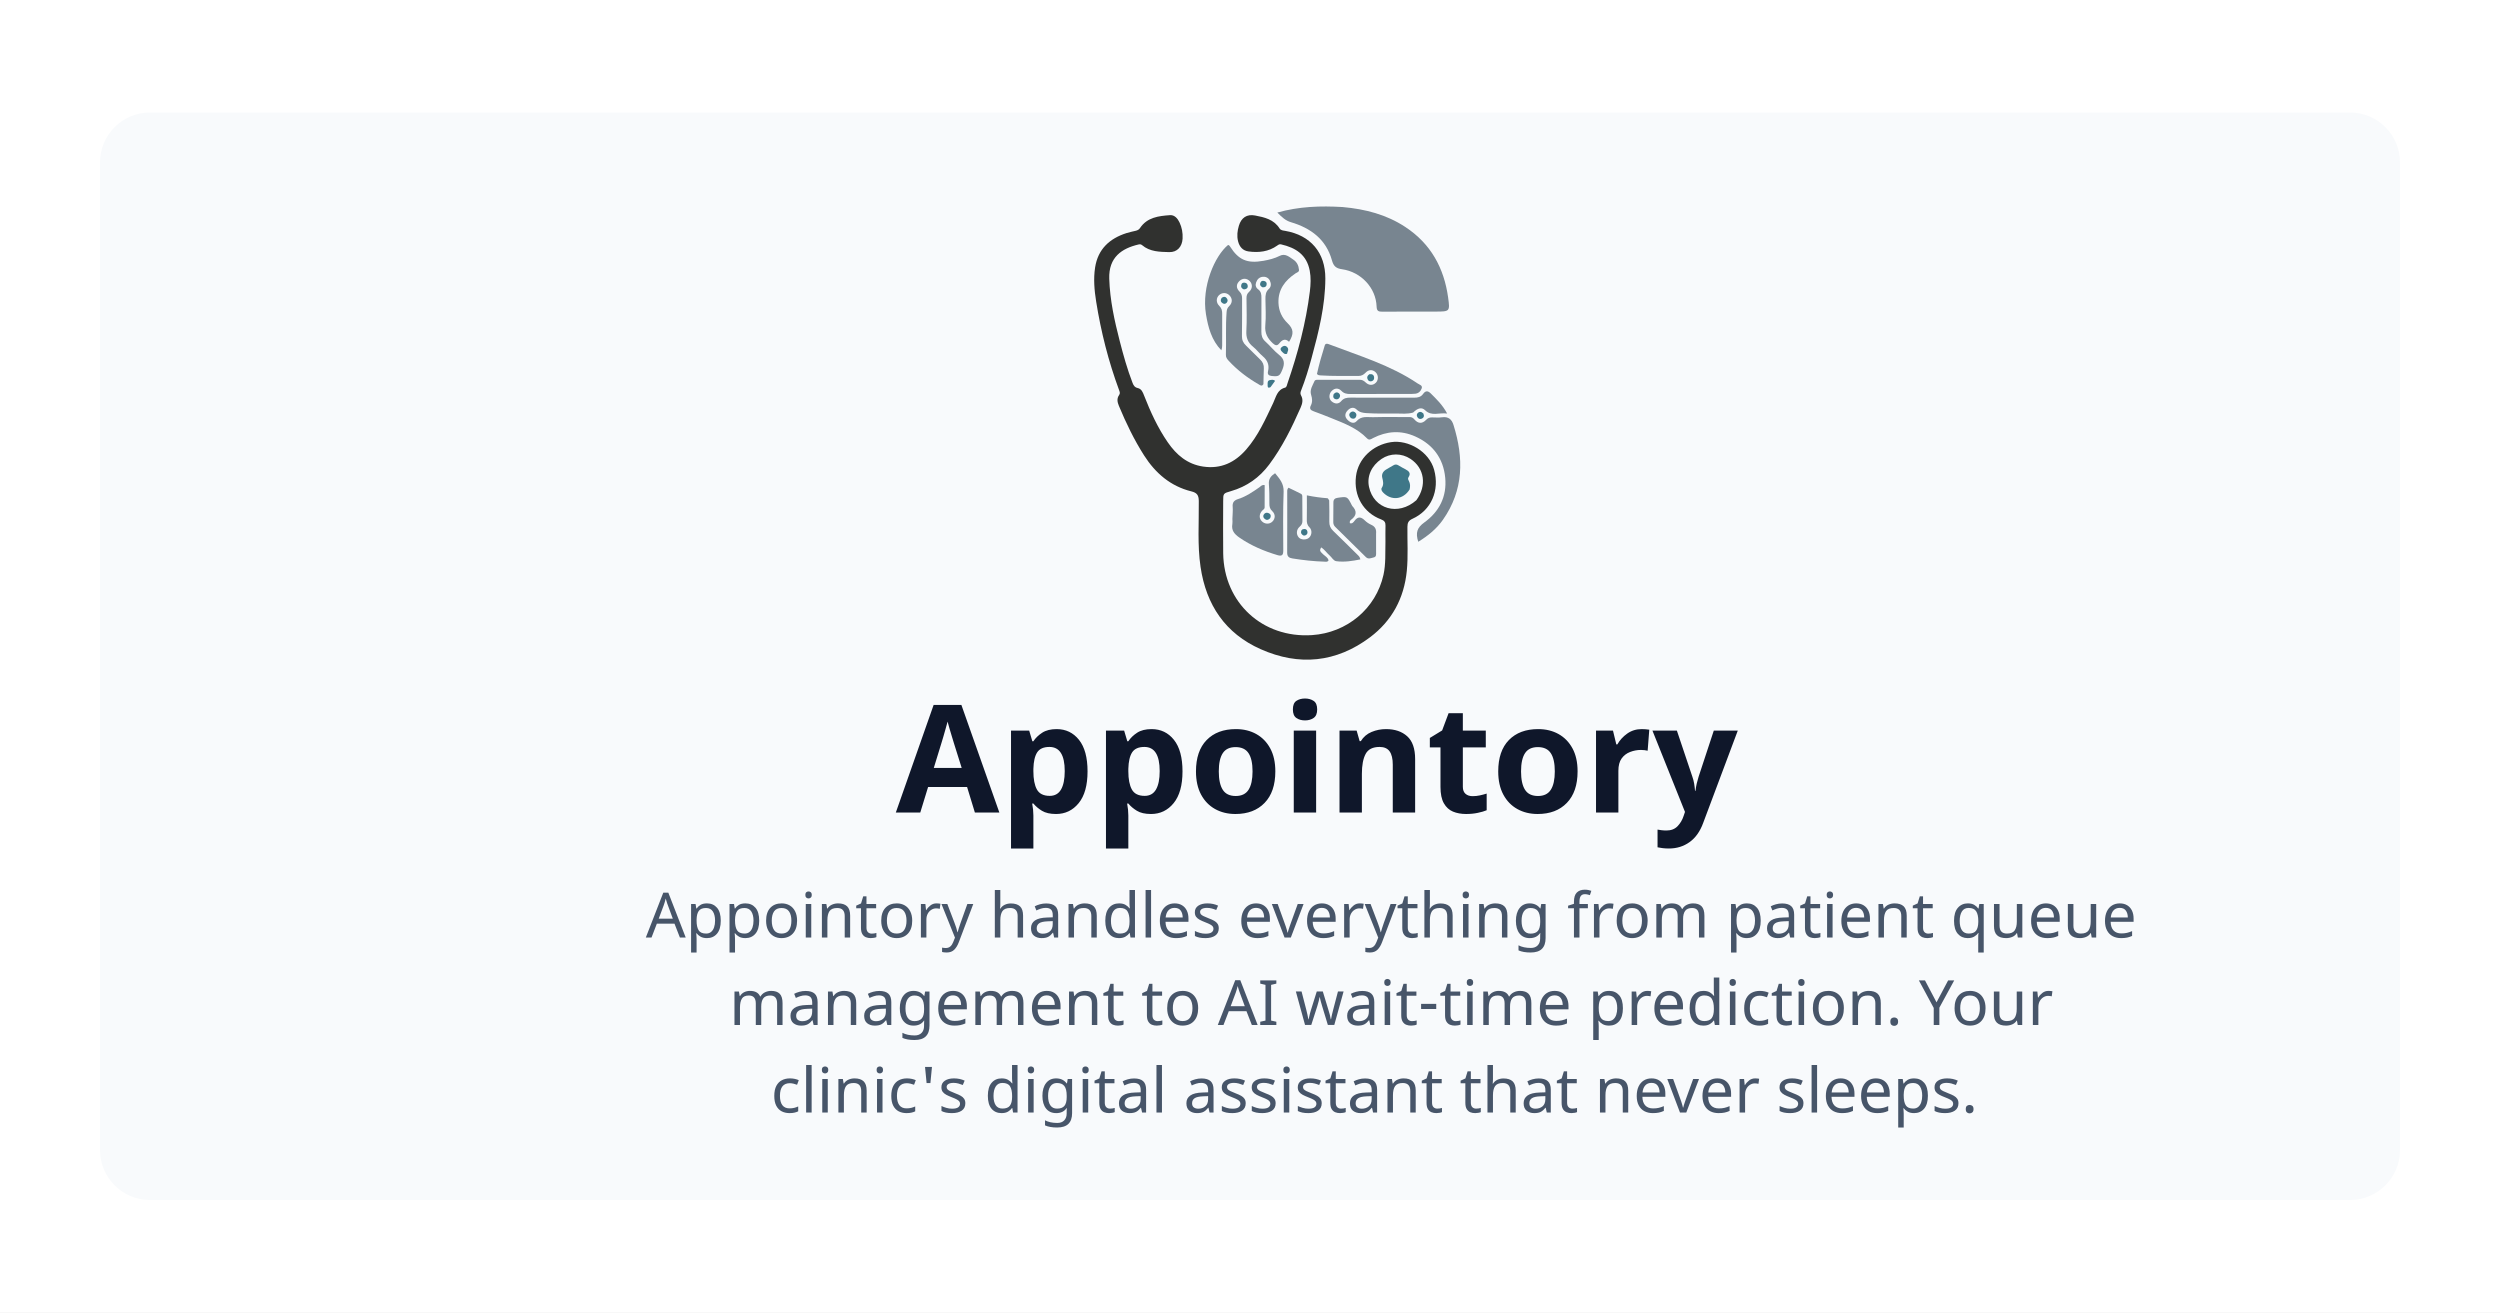
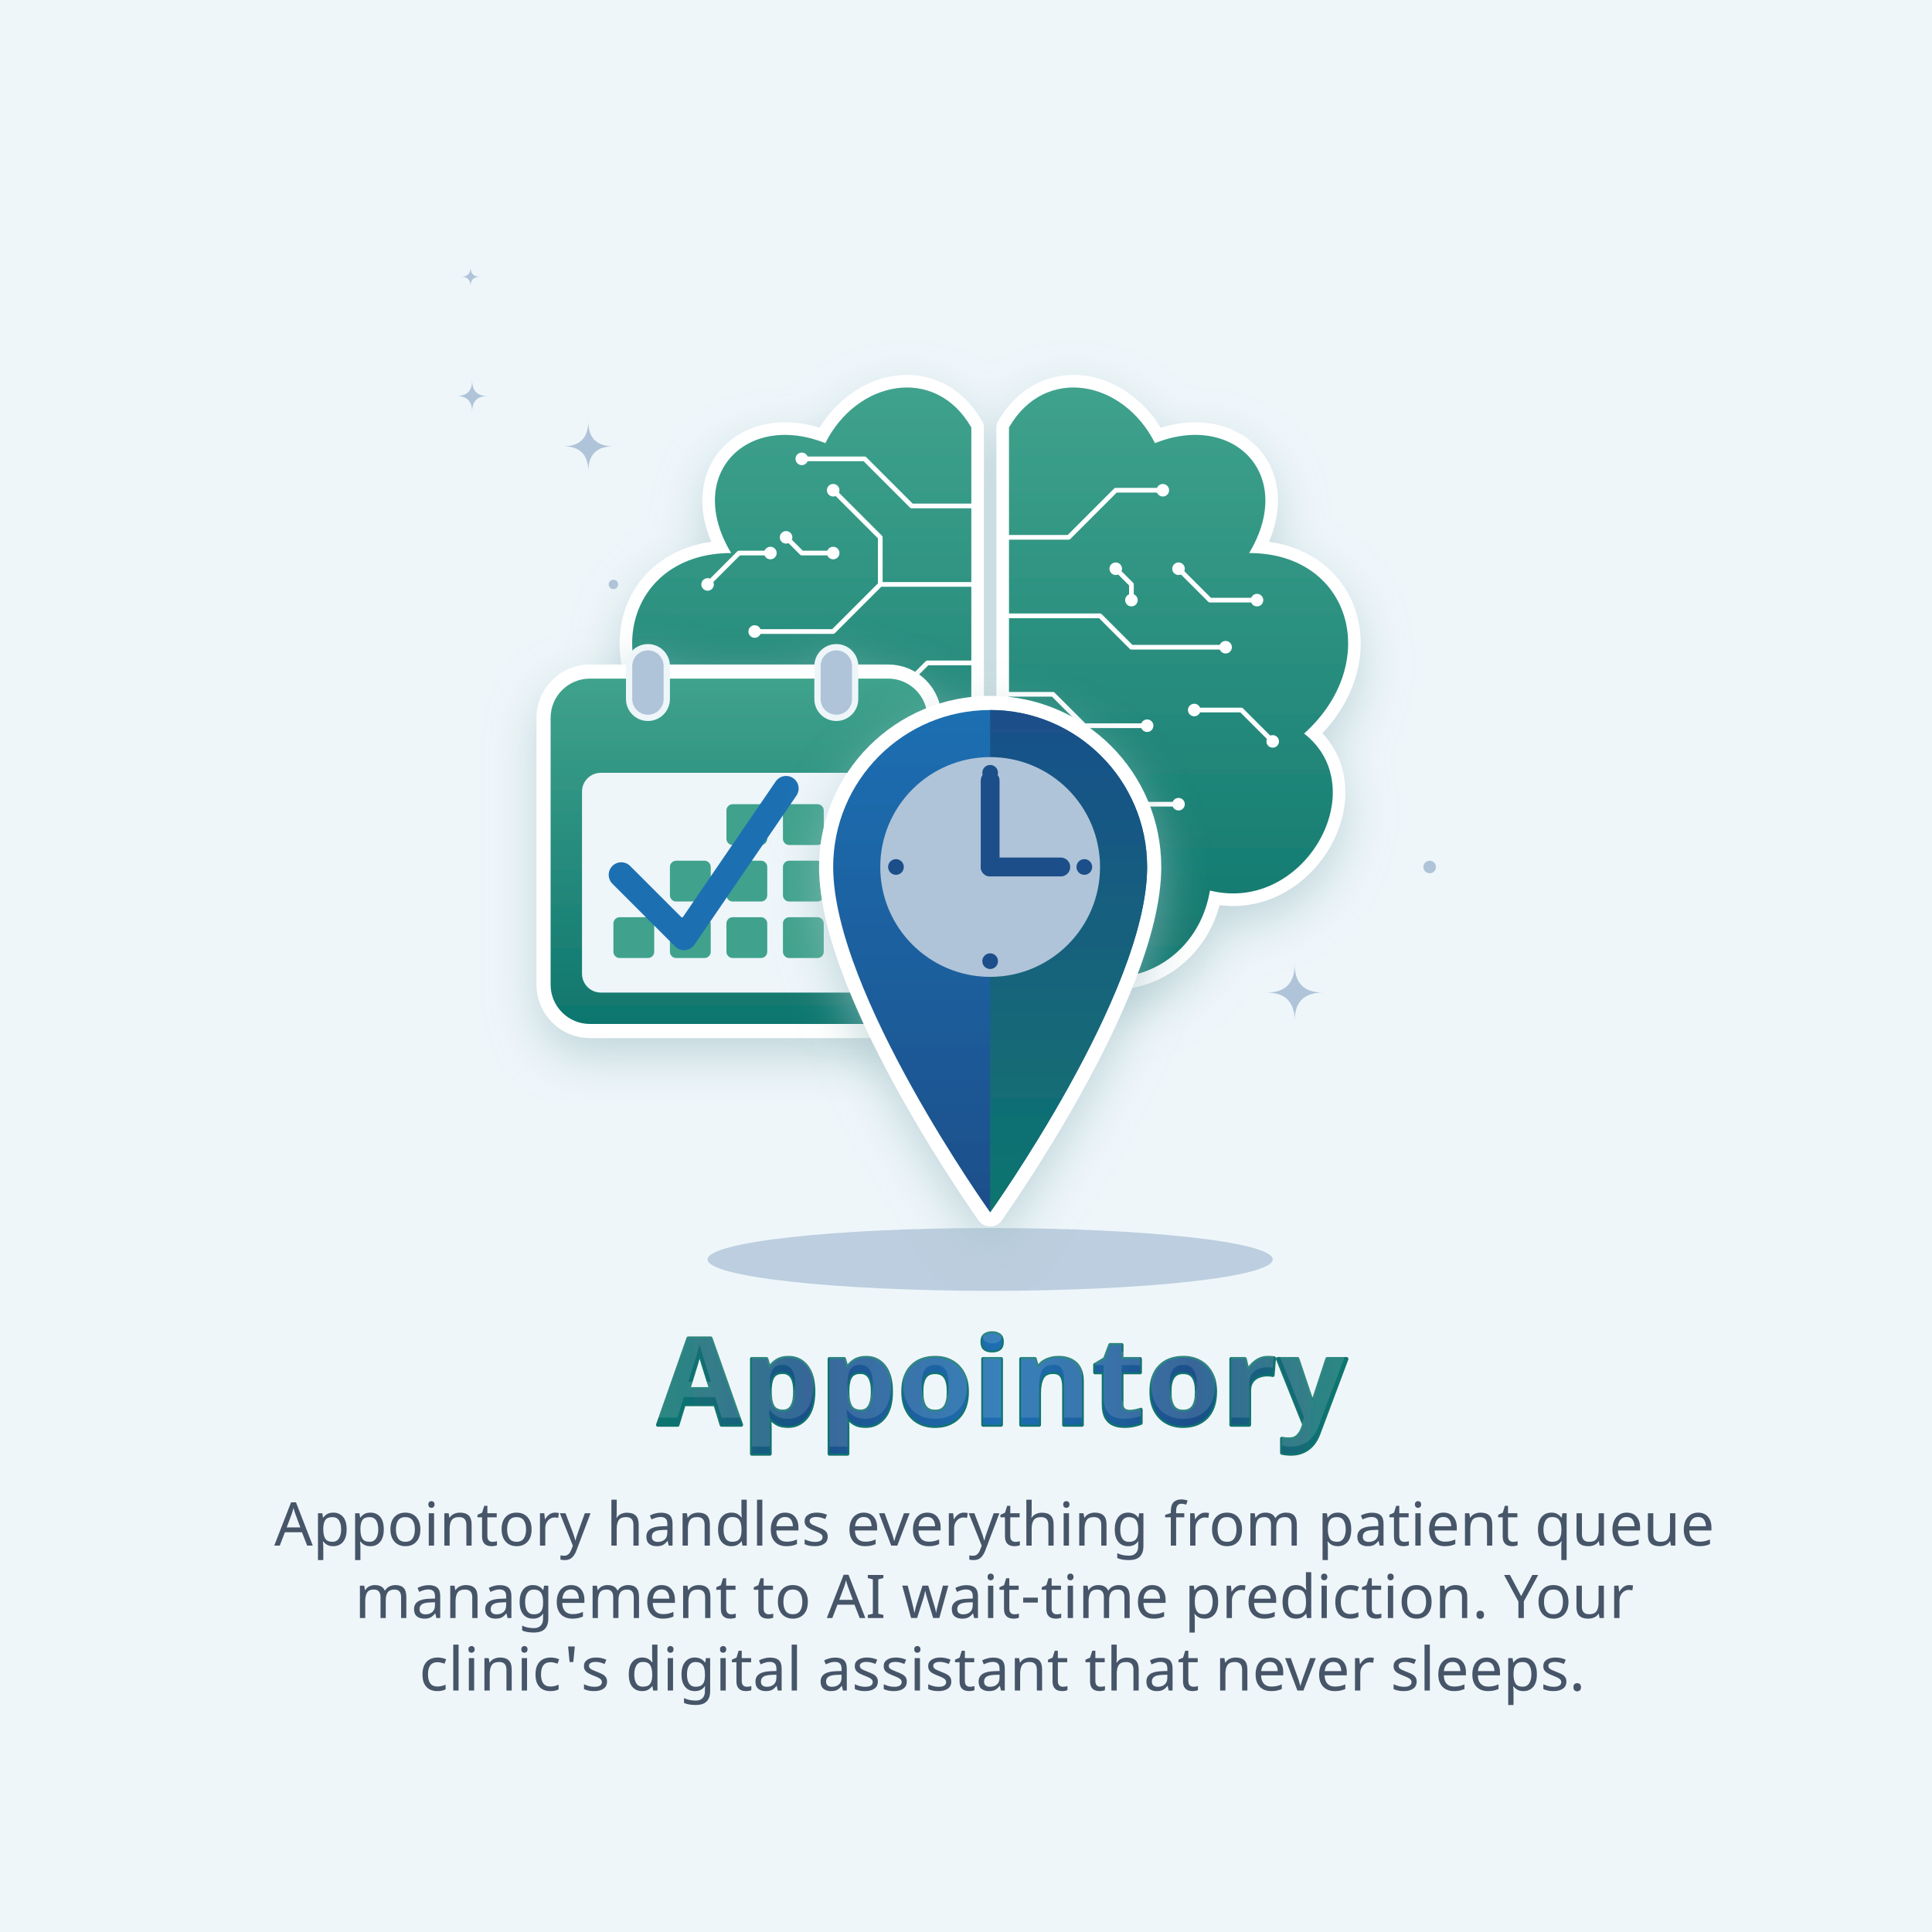
- <svg xmlns="http://www.w3.org/2000/svg" width="1200" height="630" viewBox="0 0 1200 630" fill="none" role="img" aria-labelledby="logoTitle logoDesc">
-   <rect width="1200" height="630" fill="#FFFFFF" />
-   <rect x="48" y="54" width="1104" height="522" rx="24" fill="#F8FAFC" />
-   <g transform="translate(360 -54) scale(0.5)">
-     <path fill="#30312fff" opacity="1" stroke="none" d="M610.031,628 C610.035,622.502 609.93,617.499 610.077,612.505 C610.169,609.38 608.944,607.774 605.947,606.651 C588.815,600.232 579.435,584.029 581.733,565.242 C583.816,548.212 597.915,535.13 615.274,532.474 C632.085,529.902 651.969,541.58 656.741,558.909 C662.226,578.823 654.052,597.864 635.889,606.074 C632.186,607.747 631.181,609.801 631.13,613.606 C630.942,627.756 631.93,641.919 630.528,656.06 C627.919,682.356 616.262,703.972 595.323,719.716 C562.817,744.157 527.08,747.604 490.205,731.199 C456.287,716.11 437.925,688.73 432.531,652.247 C429.416,631.181 431.058,610.009 430.838,588.887 C430.78,583.306 429.002,581.032 423.735,579.729 C403.722,574.778 389.214,562.258 378.342,545.227 C368.729,530.166 361.002,514.114 354.143,497.635 C352.672,494.101 351.928,490.608 354.387,487.197 C355.552,485.581 354.91,484.097 354.316,482.49 C344.121,454.923 336.947,426.57 332.322,397.559 C330.585,386.665 329.606,375.679 331.301,364.745 C334.025,347.18 345.168,336.949 361.544,331.736 C364.39,330.83 367.346,330.269 370.251,329.551 C371.899,329.144 373.346,328.522 374.362,326.991 C381.268,316.584 392.324,315.328 403.265,314.544 C407.482,314.242 410.486,317.642 412.308,321.476 C414.639,326.38 415.578,331.559 415.291,337.007 C414.882,344.776 410.179,350.261 402.404,350.032 C393.367,349.767 383.968,349.787 376.399,343.343 C375.429,342.517 374.377,342.377 373.141,342.664 C357.044,346.404 344.215,354.827 344.879,375.602 C345.531,396.034 349.888,415.85 354.963,435.513 C358.454,449.037 362.203,462.51 367.249,475.576 C368.204,478.05 369.352,479.88 372.204,480.514 C375.953,481.347 377.109,484.623 378.347,487.787 C384.489,503.486 391.487,518.773 401.108,532.694 C409.431,544.737 419.878,553.674 435.071,555.916 C452.05,558.42 465.408,552.041 476.274,539.613 C487.827,526.399 494.843,510.472 502.285,494.824 C504.999,489.117 506.017,482.134 513.703,480.125 C515.257,479.719 515.5,477.447 516.039,475.881 C525.927,447.179 533.713,417.951 537.463,387.771 C538.282,381.18 538.604,374.373 537.348,367.831 C534.411,352.536 524.078,345.868 509.758,342.574 C508.287,342.235 507.292,342.931 506.15,343.744 C497.809,349.681 488.357,350.718 478.576,349.381 C473.051,348.625 469.878,344.946 468.53,339.559 C467.27,334.523 467.871,329.584 469.304,324.766 C471.606,317.033 476.904,313.366 484.854,314.865 C493.841,316.56 502.907,318.646 508.38,327.299 C509.568,329.177 511.76,329.283 513.708,329.615 C538.123,333.778 552.414,350.546 552.329,375.368 C552.239,401.591 545.885,426.781 539.067,451.849 C536.23,462.283 533.11,472.653 529.112,482.725 C528.48,484.316 528.021,485.868 528.959,487.512 C531.274,491.567 530.314,495.421 528.546,499.435 C520.138,518.527 510.963,537.205 498.416,553.98 C489.063,566.484 476.879,575.132 461.766,579.478 C454.28,581.63 454.261,581.657 454.251,589.24 C454.229,605.903 454.035,622.568 454.27,639.228 C454.938,686.668 492.044,720.786 539.427,717.714 C573.151,715.527 600.963,692.142 608.141,659.847 C610.438,649.514 609.769,638.972 610.031,628 M639.72,588.193 C649.966,574.159 647.558,557.401 634.014,548.491 C625.48,542.877 614.651,542.899 606.292,548.548 C596.589,555.104 592.066,565.187 594.242,575.408 C598.788,596.753 622.216,603.678 639.72,588.193 z" />
-     <path fill="#00192b84" opacity="1" stroke="none" d="M568.904,306.762 C590.713,308.714 610.965,313.957 629.131,325.916 C653.602,342.026 666.288,365.277 670.214,393.711 C672.052,407.019 671.721,407.088 658.391,407.117 C641.226,407.153 624.059,407.084 606.894,407.212 C603.265,407.239 601.674,406.495 601.532,402.267 C600.936,384.442 586.742,369.065 568.284,366.454 C562.677,365.661 560.226,363.566 558.679,357.976 C553.117,337.883 538.425,326.951 519.268,321.3 C514.167,319.795 510.713,316.589 506.242,312.036 C527.277,306.141 547.764,305.508 568.904,306.762 z" />
-     <path fill="#00192b84" opacity="1" stroke="none" d="M636.599,504.039 C631.004,505.693 625.64,504.969 620.337,504.976 C610.846,504.99 601.352,505.219 591.856,504.592 C588.255,504.354 585.211,503.857 582.427,501.195 C579.502,498.4 576.252,499.258 573.638,502.104 C571.2,504.757 570.651,507.659 573.209,510.596 C575.814,513.59 579.712,515.327 582.346,512.311 C586.972,507.013 592.671,508.659 597.994,508.504 C609.646,508.165 621.316,508.449 632.977,508.378 C634.968,508.366 636.281,508.868 637.649,510.481 C641.348,514.843 645.276,515.055 649.118,511.017 C650.828,509.22 652.572,508.678 654.83,508.71 C657.995,508.754 661.21,509.028 664.319,508.596 C670.341,507.76 673.615,510.408 675.349,515.938 C685.349,547.806 685.173,578.558 665.191,607.021 C659.015,615.819 650.771,622.438 641.526,628.107 C638.71,619.358 640.521,614.482 647.222,609.654 C661.908,599.074 669.131,584.448 667.407,566.538 C665.632,548.087 655.666,534.589 638.559,526.96 C624.909,520.872 611.352,521.762 598.109,528.552 C596.255,529.503 594.503,531.051 592.324,528.802 C582.87,519.05 570.482,514.393 558.27,509.471 C552.555,507.167 546.828,504.88 541.027,502.806 C538.069,501.749 536.867,500.306 538.416,497.264 C540.112,493.933 539.79,490.57 538.684,487.08 C537.115,482.126 540.123,478.094 541.903,473.893 C542.569,472.321 544.5,472.63 545.966,472.627 C559.131,472.603 572.297,472.66 585.463,472.587 C587.867,472.574 589.432,473.64 591.088,475.213 C594.239,478.207 598.129,478.141 600.863,475.374 C603.461,472.744 603.365,468.038 600.66,465.433 C597.759,462.641 594.009,462.571 590.919,465.814 C588.902,467.929 586.832,468.94 583.957,468.92 C571.796,468.837 559.631,469.16 547.48,468.37 C546.486,468.305 545.465,468.333 544.275,467.008 C546.228,458.004 548.883,448.8 551.753,439.653 C552.355,437.733 553.892,437.769 555.432,438.357 C584.639,449.515 614.829,458.459 641.106,476.228 C642.753,477.342 645.782,477.977 644.857,480.76 C643.955,483.472 641.865,485.62 638.699,485.96 C636.717,486.173 634.707,486.171 632.709,486.173 C613.877,486.193 595.044,486.153 576.212,486.238 C572.921,486.253 570.235,485.793 567.706,483.19 C564.949,480.352 561.406,480.314 558.404,483.354 C555.605,486.189 555.521,490.788 558.282,493.23 C561.373,495.962 564.956,496.181 567.603,493.055 C570.13,490.072 573.021,489.716 576.459,489.724 C596.791,489.772 617.124,489.667 637.456,489.777 C641.029,489.797 644.022,489.223 646.193,486.166 C648.429,483.018 650.745,482.901 653.54,485.707 C659.024,491.213 664.723,496.513 669.258,504.999 C661.383,503.928 654.436,507.937 648.178,501.875 C644.922,498.721 641.163,499.597 636.599,504.039 z" />
-     <path fill="#00192b84" opacity="1" stroke="none" d="M492.899,476.807 C491.299,479.237 489.818,477.816 488.47,477.045 C477.705,470.889 467.937,463.451 459.507,454.315 C458.017,452.699 456.775,451.027 456.854,448.614 C457.298,434.968 456.5,421.302 457.528,407.66 C457.696,405.426 458.137,403.676 459.923,401.981 C463.382,398.7 463.269,394.484 460.144,391.411 C457.356,388.671 453.097,388.661 450.233,391.387 C447.446,394.04 447.291,398.543 450.488,401.636 C452.802,403.874 453.32,406.261 453.298,409.216 C453.223,419.377 453.3,429.538 453.29,439.699 C453.289,441.158 453.127,442.616 452.436,444.25 C443.105,434.582 439.817,422.346 437.735,409.647 C433.374,383.042 446.143,353.775 458.88,343.221 C459.864,343.194 460.365,343.898 460.803,344.593 C468.967,357.541 477.312,361.172 492.869,358.381 C498.274,357.411 503.569,356.141 508.559,353.6 C513.853,350.904 517.792,354.735 521.704,357.322 C525.039,359.527 526.711,363.088 527.032,367.079 C527.202,369.189 525.065,369.531 523.748,370.415 C513.628,377.203 506.851,385.953 507.326,398.815 C507.609,406.466 510.625,413.002 516.142,418.32 C521.86,423.832 522.311,428.587 517.491,436.122 C513.789,432.59 510.87,434.199 508.15,437.599 C506.226,440.004 504.503,439.956 502.012,437.659 C496.828,432.88 493.988,427.78 494.696,420.286 C495.475,412.032 494.913,403.645 494.822,395.317 C494.781,391.584 494.939,388.176 498.113,385.363 C500.448,383.293 500.398,380.187 499.102,377.469 C497.854,374.854 495.381,373.519 492.546,373.702 C489.291,373.912 487.074,375.824 485.915,378.965 C484.909,381.69 485.57,384.116 487.732,385.683 C490.762,387.88 490.995,390.786 490.975,394.055 C490.912,404.882 491.04,415.711 490.915,426.537 C490.871,430.259 491.786,433.189 494.682,435.794 C499.258,439.91 503.112,444.883 507.92,448.67 C513.057,452.717 513.456,456.933 511.188,462.554 C508.637,468.876 507.741,469.651 500.944,468.956 C498.06,468.66 496.568,467.513 497.297,464.45 C498.709,458.518 496.88,453.868 492.204,449.947 C488.9,447.176 486.296,443.559 482.941,440.864 C477.981,436.878 476.141,432.227 476.503,425.77 C477.089,415.309 476.703,404.79 476.629,394.296 C476.612,391.831 477.108,389.949 479.128,388.182 C482.465,385.261 482.596,380.929 479.926,378.045 C477.145,375.039 473.154,374.815 470.143,377.495 C466.68,380.577 466.389,384.432 469.921,387.918 C471.95,389.92 472.404,392.001 472.39,394.599 C472.326,406.593 472.525,418.59 472.262,430.578 C472.177,434.478 473.514,437.206 476.197,439.761 C480.777,444.123 485.1,448.755 489.704,453.09 C492.337,455.57 493.478,458.337 493.274,461.95 C493.001,466.768 493.072,471.606 492.899,476.807 z" />
-     <path fill="#00192b84" opacity="1" stroke="none" d="M556.024,588.427 C556.132,595.538 556.289,602.199 556.147,608.852 C556.07,612.454 557.256,615.167 559.86,617.664 C567.785,625.262 575.526,633.052 583.37,640.735 C584.445,641.789 585.545,642.758 585.928,645.026 C578.218,646.562 570.605,647.8 562.894,646.762 C560.093,646.385 558.672,643.174 556.545,641.343 C553.681,638.877 551.625,635.524 548.286,633.486 C546.69,636.451 546.93,637.116 550.327,640.237 C552.222,641.978 554.776,643.176 555.395,645.964 C554.497,647.635 553.017,647.247 551.778,647.21 C541.294,646.898 530.891,645.751 520.541,644.069 C517.337,643.548 515.661,642.175 515.687,638.502 C515.826,619.028 515.734,599.553 515.735,580.078 C515.735,578.933 515.622,577.735 516.95,576.204 C520.863,578.098 524.996,580.006 529.031,582.104 C530.366,582.799 530.207,584.384 530.212,585.718 C530.241,593.208 530.203,600.699 530.318,608.188 C530.354,610.587 529.379,612.121 527.607,613.686 C524.399,616.519 524.216,621.01 526.801,623.945 C528.881,626.306 533.764,626.558 536.429,624.442 C539.366,622.11 540.004,617.076 537.073,614.204 C534.722,611.901 534.476,609.544 534.539,606.611 C534.697,599.167 534.591,591.718 534.591,583.546 C541.541,584.967 547.896,585.827 554.295,586.3 C554.885,586.343 555.399,587.392 556.024,588.427 z" />
-     <path fill="#00192b84" opacity="1" stroke="none" d="M463.105,606.022 C463.221,601.874 463.686,598.184 463.367,594.564 C462.988,590.274 464.751,588.299 468.69,587.046 C476.226,584.648 482.723,580.212 489.143,575.705 C490.436,574.798 491.41,573.159 494.092,573.72 C494.092,580.818 494.141,588.04 494.05,595.26 C494.032,596.697 492.49,597.327 491.624,598.308 C488.62,601.709 488.57,605.67 491.483,608.544 C494.278,611.302 498.661,611.42 501.402,608.811 C504.386,605.971 504.62,601.711 501.313,598.636 C499.064,596.544 498.619,594.362 498.614,591.579 C498.603,585.259 498.596,578.921 498.119,572.626 C497.75,567.761 500.095,564.89 504.074,562.286 C508.354,567.595 512.576,572.15 512.275,580.035 C511.556,598.828 511.876,617.664 511.951,636.482 C511.968,640.733 510.827,642.248 506.394,640.923 C493.39,637.039 481.076,631.843 469.831,624.074 C465.019,620.75 461.943,617.163 463.08,611 C463.347,609.551 463.112,608.01 463.105,606.022 z" />
-     <path fill="#00192b84" opacity="1" stroke="none" d="M601.034,620.295 C601.044,626.582 601.078,632.404 601.047,638.226 C601.036,640.168 601.467,642.505 598.793,643.119 C596.296,643.691 593.656,645.171 591.262,642.816 C581.425,633.136 571.599,623.445 561.771,613.755 C560.518,612.519 559.95,610.971 559.954,609.248 C559.972,602.927 560.051,596.608 560.066,590.288 C560.072,587.415 561.533,586.251 564.308,585.857 C573.42,584.561 573.409,584.487 577.693,592.908 C577.844,593.204 577.964,593.539 578.187,593.772 C582.821,598.604 582.427,602.948 577.057,606.965 C576.192,607.613 575.393,608.644 575.903,610.252 C578.019,611.041 579.35,609.358 580.27,608.095 C583.589,603.536 586.685,604.11 590.329,607.724 C592.066,609.446 594.279,610.85 596.517,611.867 C600.099,613.496 601.429,616.097 601.034,620.295 z" />
-     <path fill="#155a6fd0" opacity="1" stroke="none" d="M510.593,445.511 C508.651,443.447 509.181,442.023 511.045,440.767 C512.659,439.68 514.26,439.769 515.565,441.098 C517.885,443.461 515.817,445.589 515.556,447.631 C512.956,448.462 512.065,446.775 510.593,445.511 z" />
-     <path fill="#155a6fd0" opacity="1" stroke="none" d="M499.368,605.403 C497.294,607.698 495.392,607.519 493.631,605.67 C492.645,604.634 492.454,603.22 493.197,602.007 C494.142,600.463 495.679,599.821 497.447,600.442 C499.673,601.224 500.541,602.76 499.368,605.403 z" />
-     <path fill="#155a6fd0" opacity="1" stroke="none" d="M576.896,509.396 C575.12,507.455 574.594,505.629 576.5,503.964 C577.685,502.93 579.203,502.667 580.619,503.69 C581.964,504.661 582.511,506.048 581.947,507.61 C581.123,509.89 579.468,510.554 576.896,509.396 z" />
-     <path fill="#155a6fd0" opacity="1" stroke="none" d="M594.586,467.234 C597.567,466.865 599.106,468.001 599.17,470.695 C599.211,472.367 598.294,473.54 596.666,473.979 C595.235,474.366 593.914,473.867 593.194,472.647 C592.037,470.688 592.365,468.838 594.586,467.234 z" />
-     <path fill="#155a6fd0" opacity="1" stroke="none" d="M646.44,504.956 C647.494,507.49 646.84,509.177 644.636,509.996 C643.119,510.56 641.73,510.036 640.813,508.614 C639.914,507.219 639.842,505.669 641.005,504.544 C642.641,502.96 644.513,503.045 646.44,504.956 z" />
-     <path fill="#155a6fd0" opacity="1" stroke="none" d="M452.877,393.903 C455.312,392.224 457.004,392.968 458.127,394.985 C458.81,396.212 458.539,397.609 457.533,398.682 C456.493,399.79 455.152,399.973 453.896,399.227 C451.87,398.023 451.294,396.309 452.877,393.903 z" />
-     <path fill="#155a6fd0" opacity="1" stroke="none" d="M499.703,479.681 C496.789,481.082 496.913,479.077 496.927,477.527 C496.944,475.642 496.524,473.296 499.271,472.865 C500.791,472.626 502.488,472.155 504.096,473.61 C502.702,475.552 501.318,477.481 499.703,479.681 z" />
-     <path fill="#155a6fd0" opacity="1" stroke="none" d="M474.208,385.842 C471.579,384.856 471.04,383.081 471.775,380.972 C472.267,379.556 473.626,379.179 475.036,379.391 C476.717,379.645 477.684,380.77 477.822,382.385 C478.014,384.627 476.626,385.618 474.208,385.842 z" />
-     <path fill="#155a6fd0" opacity="1" stroke="none" d="M560.325,486.303 C562.228,484.327 564.057,484.181 565.674,485.899 C566.786,487.08 566.674,488.624 565.754,489.969 C564.93,491.175 563.63,491.616 562.296,491.261 C559.865,490.613 559.512,488.809 560.325,486.303 z" />
-     <path fill="#155a6fd0" opacity="1" stroke="none" d="M492.145,383.853 C489.551,382.631 489.136,380.867 490.267,378.829 C491.005,377.499 492.429,377.439 493.781,377.787 C495.23,378.16 496.053,379.201 496.02,380.665 C495.97,382.851 494.688,383.911 492.145,383.853 z" />
-     <path fill="#155a6fd0" opacity="1" stroke="none" d="M529.01,619.74 C528.775,617.125 529.902,615.962 532.04,615.844 C533.481,615.764 534.6,616.453 535.014,617.89 C535.46,619.444 535.145,620.9 533.64,621.701 C531.671,622.749 530.212,621.881 529.01,619.74 z" />
-     <path fill="#155a6fd0" opacity="1" stroke="none" d="M633.214,577.905 C627.033,587.754 615.689,588.916 607.846,580.868 C606.603,579.593 605.559,577.784 606.472,576.39 C608.654,573.059 607.765,569.942 606.955,566.547 C606.182,563.305 607.653,560.655 610.445,558.895 C612.836,557.388 615.348,556.073 617.782,554.632 C619.375,553.688 620.826,553.707 622.442,554.718 C624.692,556.125 627.051,557.365 629.403,558.6 C632.599,560.279 634.645,562.388 632.201,566.083 C631.252,567.518 631.942,568.593 632.55,569.767 C633.841,572.257 633.939,574.86 633.214,577.905 z" />
+ <svg xmlns="http://www.w3.org/2000/svg" viewBox="0 0 800 800" role="img" aria-labelledby="logoTitle logoDesc">
+   <defs>
+     <filter id="soft-shadow" x="-20%" y="-20%" width="140%" height="140%">
+       <feDropShadow dx="0" dy="12" stdDeviation="15" flood-color="#a4c2c7" flood-opacity="0.6" />
+     </filter>
+     <linearGradient id="brain-grad" x1="0" y1="0" x2="0" y2="1">
+       <stop offset="0%" stop-color="#3FA28C" />
+       <stop offset="100%" stop-color="#0F766E" />
+     </linearGradient>
+     <linearGradient id="cal-grad" x1="0" y1="0" x2="0" y2="1">
+       <stop offset="0%" stop-color="#3FA28C" />
+       <stop offset="100%" stop-color="#0F766E" />
+     </linearGradient>
+     <linearGradient id="paper-grad" x1="0" y1="0" x2="0" y2="1">
+       <stop offset="0%" stop-color="#EEF6FA" />
+       <stop offset="100%" stop-color="#EEF6FA" />
+     </linearGradient>
+     <linearGradient id="pin-left-grad" x1="0" y1="0" x2="0" y2="1">
+       <stop offset="0%" stop-color="#1F6FB2" />
+       <stop offset="100%" stop-color="#1A4F8A" />
+     </linearGradient>
+     <linearGradient id="pin-right-grad" x1="0" y1="0" x2="0" y2="1">
+       <stop offset="0%" stop-color="#1A4F8A" />
+       <stop offset="100%" stop-color="#0F766E" />
+     </linearGradient>
+     <linearGradient id="title-grad" x1="0" y1="0" x2="1" y2="0">
+       <stop offset="0%" stop-color="#0F766E" />
+       <stop offset="22%" stop-color="#1A4F8A" />
+       <stop offset="50%" stop-color="#1F6FB2" />
+       <stop offset="78%" stop-color="#1A4F8A" />
+       <stop offset="100%" stop-color="#0F766E" />
+     </linearGradient>
+     <filter id="title-glow" x="-30%" y="-40%" width="160%" height="220%">
+       <feDropShadow dx="0" dy="5" stdDeviation="3.2" flood-color="#1A4F8A" flood-opacity="0.55" />
+       <feDropShadow dx="0" dy="1" stdDeviation="1.6" flood-color="#0F766E" flood-opacity="0.45" />
+       <feDropShadow dx="0" dy="0" stdDeviation="0.8" flood-color="#EEF6FA" flood-opacity="0.35" />
+     </filter>
+     <path id="brain-right" d="             M 412 180             C 435 140, 485 150, 505 190             C 555 170, 595 210, 565 260             C 630 260, 650 330, 600 375             C 645 410, 600 490, 540 475             C 530 535, 455 550, 435 500             C 425 515, 412 515, 412 480             Z" />
+     <g id="sparkle">
+       <path d="M 0,-20 Q 0,0 20,0 Q 0,0 0,20 Q 0,0 -20,0 Q 0,0 0,-20 Z" fill="#AFC4D8" />
+     </g>
+   </defs>
+   <rect width="800" height="800" fill="#EEF6FA" />
+   <g id="main-illustration" transform="matrix(0.65 0 0 0.65 150 60)">
+     <ellipse cx="400" cy="710" rx="180" ry="20" fill="#AFC4D8" opacity="0.8" />
+     <use href="#sparkle" x="180" y="240" transform="scale(0.8)" />
+     <use href="#sparkle" x="140" y="320" transform="scale(0.5)" />
+     <use href="#sparkle" x="230" y="280" transform="scale(0.3)" />
+     <use href="#sparkle" x="660" y="600" transform="scale(0.9)" />
+     <use href="#sparkle" x="720" y="480" transform="scale(0.6)" />
+     <use href="#sparkle" x="690" y="650" transform="scale(0.4)" />
+     <circle cx="680" cy="460" r="4" fill="#AFC4D8" />
+     <circle cx="160" cy="280" r="3" fill="#AFC4D8" />
+     <g filter="url(#soft-shadow)">
+       <use href="#brain-right" fill="#ffffff" stroke="#ffffff" stroke-width="16" stroke-linejoin="round" />
+       <use href="#brain-right" fill="#ffffff" stroke="#ffffff" stroke-width="16" stroke-linejoin="round" transform="scale(-1, 1) translate(-800, 0)" />
+       <use href="#brain-right" fill="url(#brain-grad)" />
+       <use href="#brain-right" fill="url(#brain-grad)" transform="scale(-1, 1) translate(-800, 0)" />
+       <g stroke="#ffffff" stroke-width="3" fill="none" stroke-linecap="round" stroke-linejoin="round">
+         <path d="M 412 250 L 450 250 L 480 220 L 510 220" />
+         <path d="M 412 300 L 470 300 L 490 320 L 550 320" />
+         <path d="M 412 350 L 440 350 L 460 370 L 500 370" />
+         <path d="M 460 370 L 460 400 L 490 430" />
+         <path d="M 412 400 L 430 400 L 450 420 L 520 420" />
+         <path d="M 412 450 L 420 450 L 440 470 L 480 470" />
+         <path d="M 520 270 L 540 290 L 570 290" />
+         <path d="M 530 360 L 560 360 L 580 380" />
+         <path d="M 480 270 L 490 280 L 490 290" />
+         <path d="M 388 230 L 350 230 L 320 200 L 280 200" />
+         <path d="M 388 280 L 330 280 L 300 310 L 250 310" />
+         <path d="M 330 280 L 330 250 L 300 220" />
+         <path d="M 388 330 L 360 330 L 340 350 L 280 350" />
+         <path d="M 388 390 L 340 390 L 310 420 L 240 420" />
+         <path d="M 310 420 L 310 450 L 280 480" />
+         <path d="M 388 440 L 370 440 L 350 460 L 290 460" />
+         <path d="M 260 260 L 240 260 L 220 280" />
+         <path d="M 270 380 L 240 380 L 210 410" />
+         <path d="M 300 260 L 280 260 L 270 250" />
+       </g>
+       <g fill="#ffffff">
+         <circle cx="510" cy="220" r="4" />
+         <circle cx="550" cy="320" r="4" />
+         <circle cx="500" cy="370" r="4" />
+         <circle cx="490" cy="430" r="4" />
+         <circle cx="520" cy="420" r="4" />
+         <circle cx="480" cy="470" r="4" />
+         <circle cx="520" cy="270" r="4" />
+         <circle cx="570" cy="290" r="4" />
+         <circle cx="530" cy="360" r="4" />
+         <circle cx="580" cy="380" r="4" />
+         <circle cx="480" cy="270" r="4" />
+         <circle cx="490" cy="290" r="4" />
+         <circle cx="280" cy="200" r="4" />
+         <circle cx="250" cy="310" r="4" />
+         <circle cx="300" cy="220" r="4" />
+         <circle cx="280" cy="350" r="4" />
+         <circle cx="240" cy="420" r="4" />
+         <circle cx="280" cy="480" r="4" />
+         <circle cx="290" cy="460" r="4" />
+         <circle cx="260" cy="260" r="4" />
+         <circle cx="220" cy="280" r="4" />
+         <circle cx="270" cy="380" r="4" />
+         <circle cx="210" cy="410" r="4" />
+         <circle cx="300" cy="260" r="4" />
+         <circle cx="270" cy="250" r="4" />
+       </g>
+     </g>
+     <g filter="url(#soft-shadow)">
+       <rect x="120" y="340" width="240" height="220" rx="25" fill="#ffffff" stroke="#ffffff" stroke-width="18" stroke-linejoin="round" />
+       <rect x="120" y="340" width="240" height="220" rx="25" fill="url(#cal-grad)" />
+       <rect x="140" y="400" width="200" height="140" rx="12" fill="url(#paper-grad)" />
+       <rect x="170" y="320" width="24" height="45" rx="12" fill="#AFC4D8" stroke="#EEF6FA" stroke-width="4" />
+       <rect x="290" y="320" width="24" height="45" rx="12" fill="#AFC4D8" stroke="#EEF6FA" stroke-width="4" />
+       <g fill="#3FA28C">
+         <rect x="232" y="420" width="26" height="26" rx="4" />
+         <rect x="268" y="420" width="26" height="26" rx="4" />
+         <rect x="196" y="456" width="26" height="26" rx="4" />
+         <rect x="232" y="456" width="26" height="26" rx="4" />
+         <rect x="268" y="456" width="26" height="26" rx="4" />
+         <rect x="160" y="492" width="26" height="26" rx="4" />
+         <rect x="196" y="492" width="26" height="26" rx="4" />
+         <rect x="232" y="492" width="26" height="26" rx="4" />
+         <rect x="268" y="492" width="26" height="26" rx="4" />
+       </g>
+       <path d="M 165 465 L 205 505 L 270 410" fill="none" stroke="#1F6FB2" stroke-width="16" stroke-linecap="round" stroke-linejoin="round" />
+     </g>
+     <g filter="url(#soft-shadow)">
+       <path d="M 400 680                  C 400 680, 500 540, 500 460                  A 100 100 0 1 0 300 460                  C 300 540, 400 680, 400 680 Z" fill="#ffffff" stroke="#ffffff" stroke-width="18" stroke-linejoin="round" />
+       <path d="M 400 680                  C 400 680, 500 540, 500 460                  A 100 100 0 1 0 300 460                  C 300 540, 400 680, 400 680 Z" fill="url(#pin-left-grad)" />
+       <path d="M 400 680                  C 400 680, 500 540, 500 460                  A 100 100 0 0 0 400 360                  V 680 Z" fill="url(#pin-right-grad)" />
+       <circle cx="400" cy="460" r="70" fill="#AFC4D8" />
+       <circle cx="400" cy="400" r="5" fill="#1A4F8A" />
+       <circle cx="460" cy="460" r="5" fill="#1A4F8A" />
+       <circle cx="400" cy="520" r="5" fill="#1A4F8A" />
+       <circle cx="340" cy="460" r="5" fill="#1A4F8A" />
+       <path d="M 400 405 L 400 460 L 445 460" fill="none" stroke="#1A4F8A" stroke-width="12" stroke-linecap="round" stroke-linejoin="round" />
+       <circle cx="400" cy="460" r="6" fill="#1A4F8A" />
+     </g>
  </g>
-   <text x="430" y="390" font-family="'Noto Sans Devanagari', 'Mangal', 'Noto Sans Bengali', 'Noto Sans', sans-serif" font-size="72" font-weight="700" fill="#0F172A">
-     Appointory
-   </text>
-   <text x="320" y="450" font-family="'Noto Sans Devanagari', 'Mangal', 'Noto Sans Bengali', 'Noto Sans', sans-serif" font-size="30" fill="#475569">
-     <tspan x="310" dy="0">
-       Appointory handles everything from patient queue
-     </tspan>
-     <tspan x="350" dy="42">
-       management to AI wait-time prediction. Your
-     </tspan>
-     <tspan x="370" dy="42">
-       clinic's digital assistant that never sleeps.
-     </tspan>
+   <text x="415" y="590" text-anchor="middle" font-family="'Noto Sans Devanagari', 'Mangal', 'Noto Sans Bengali', 'Noto Sans', sans-serif" font-size="50" font-weight="800" letter-spacing="0.5" fill="url(#title-grad)" stroke="#0F766E" stroke-width="1.6" paint-order="stroke fill" stroke-linejoin="round" filter="url(#title-glow)">
+             Appointory
+         </text>
+   <text x="415" y="587" text-anchor="middle" font-family="'Noto Sans Devanagari', 'Mangal', 'Noto Sans Bengali', 'Noto Sans', sans-serif" font-size="50" font-weight="800" letter-spacing="0.5" fill="#EEF6FA" opacity="0.14">
+             Appointory
+         </text>
+   <text x="400" y="640" text-anchor="middle" font-family="'Noto Sans Devanagari', 'Mangal', 'Noto Sans Bengali', 'Noto Sans', sans-serif" font-size="25" fill="#475569">
+     <tspan x="415" dy="0">
+                 Appointory handles everything from patient queue
+             </tspan>
+     <tspan x="415" dy="30">
+                 management to AI wait-time prediction. Your
+             </tspan>
+     <tspan x="415" dy="30">
+                 clinic's digital assistant that never sleeps.
+             </tspan>
  </text>
</svg>
